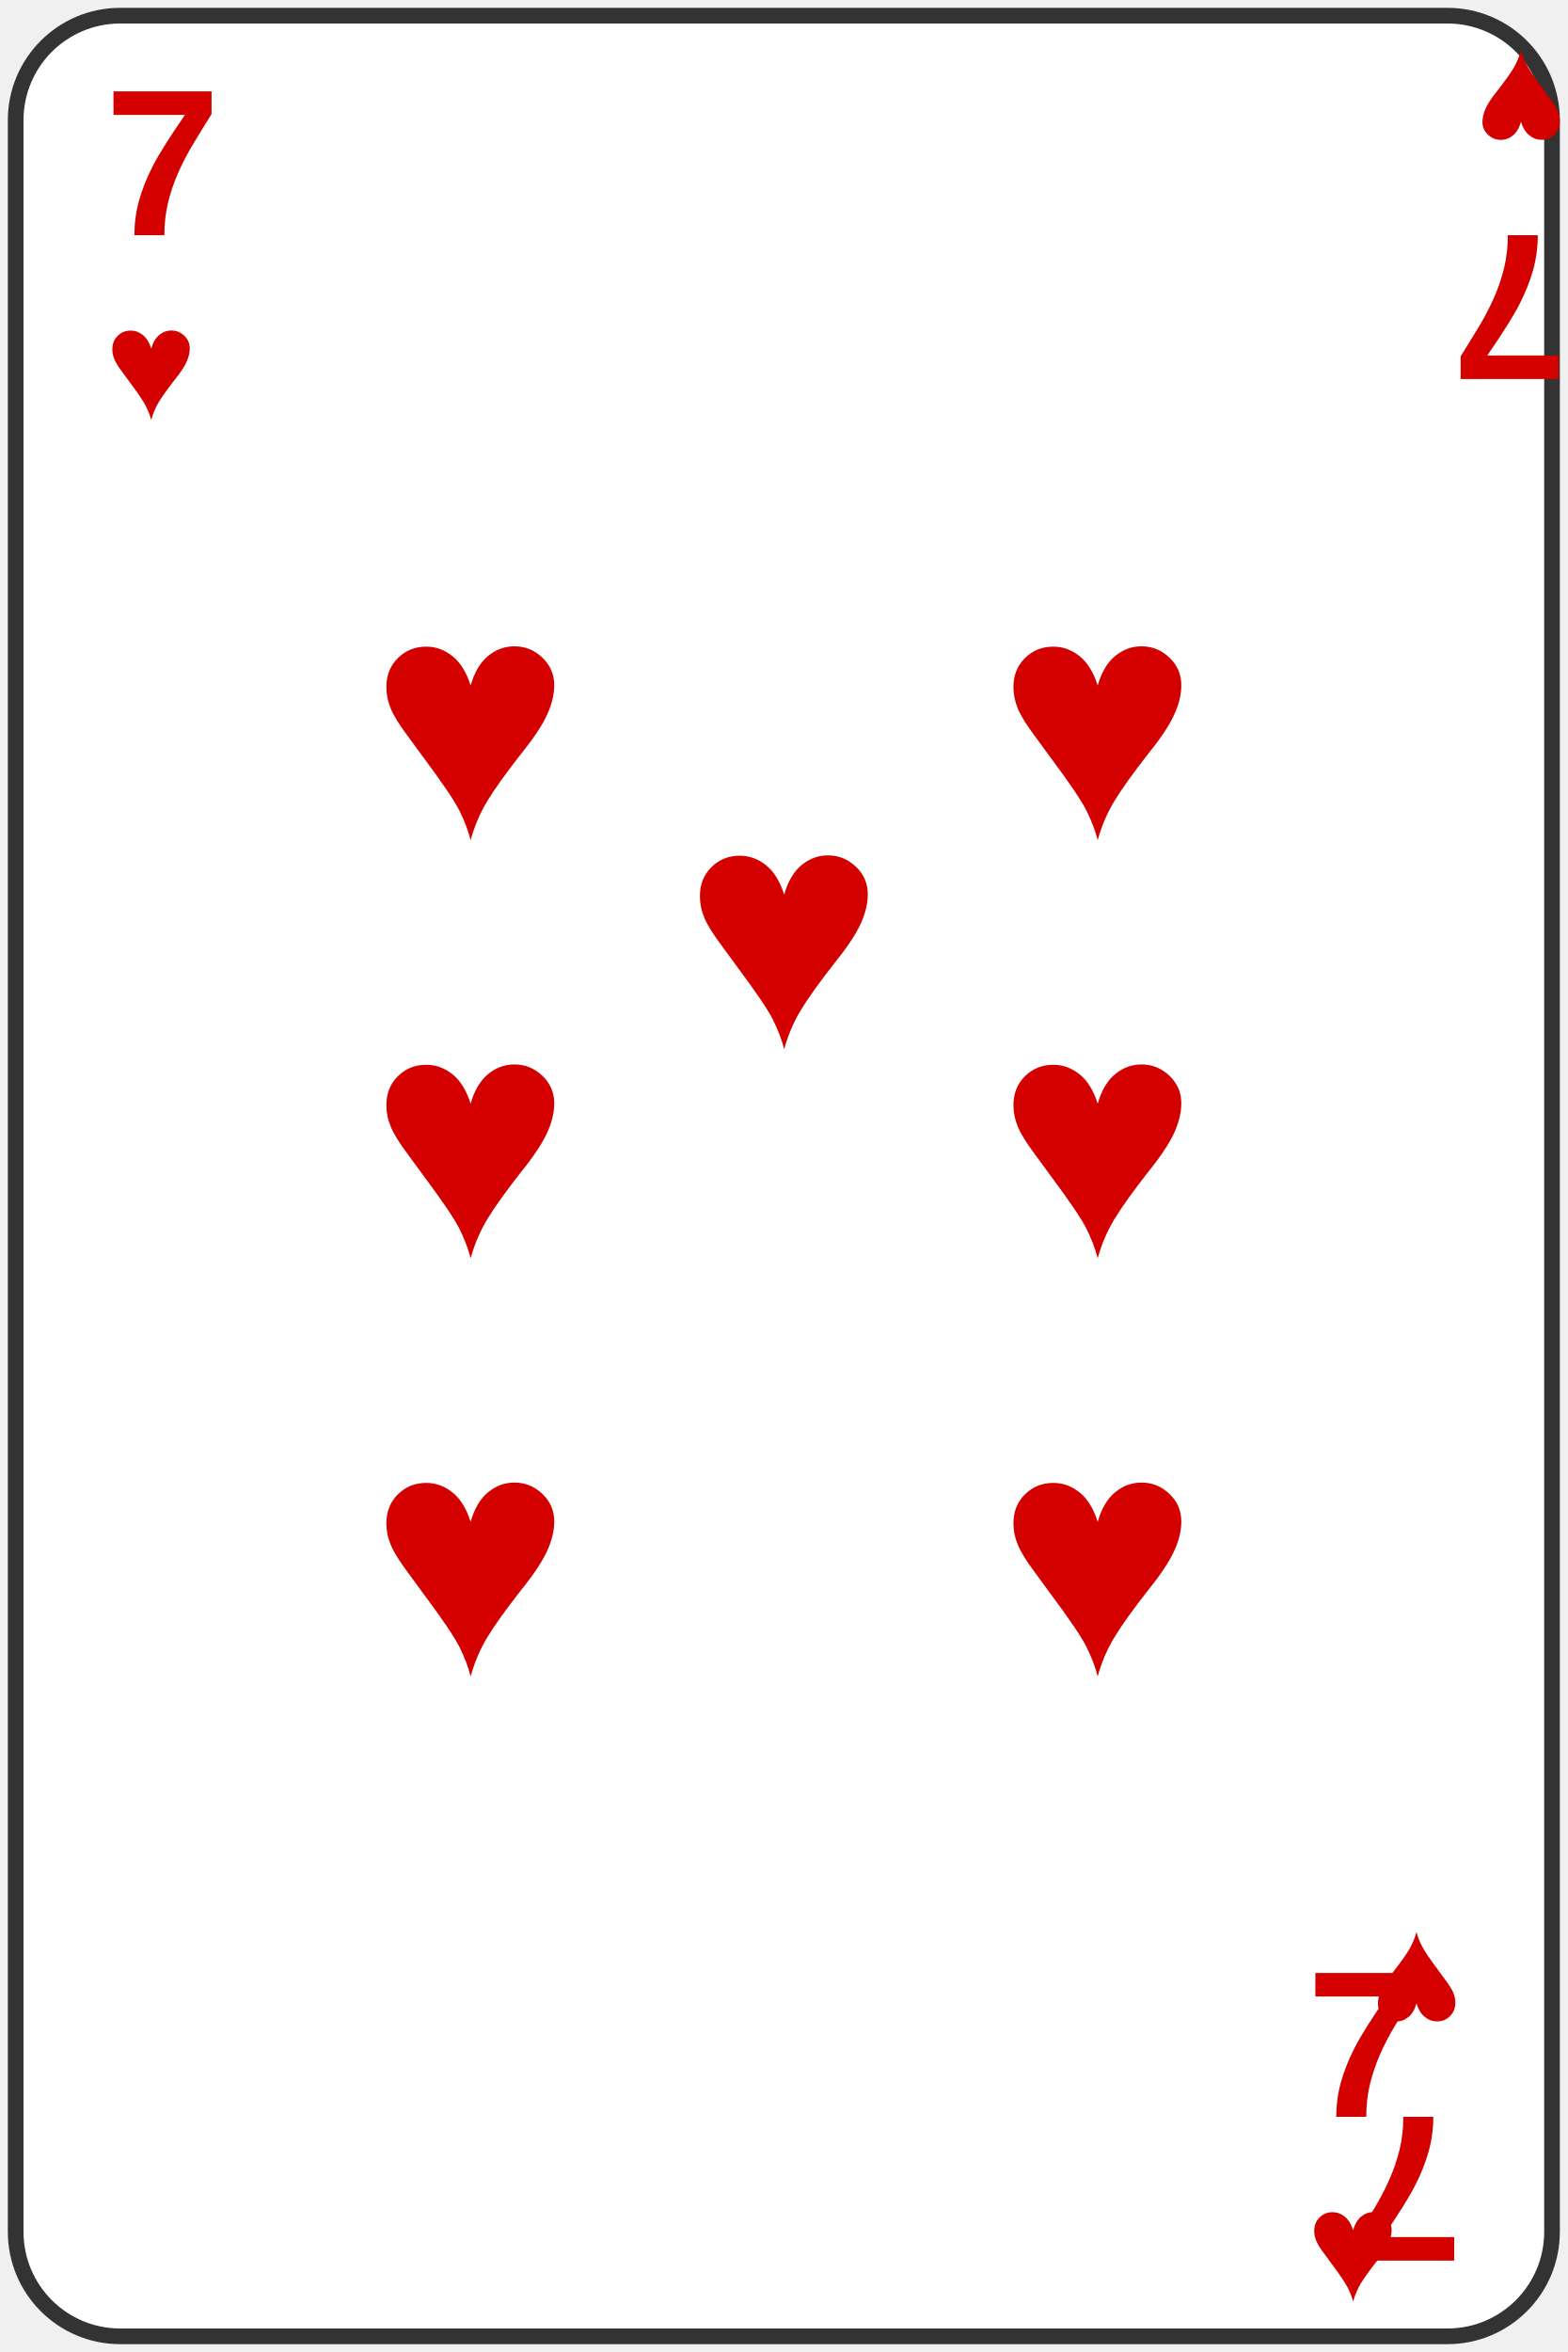
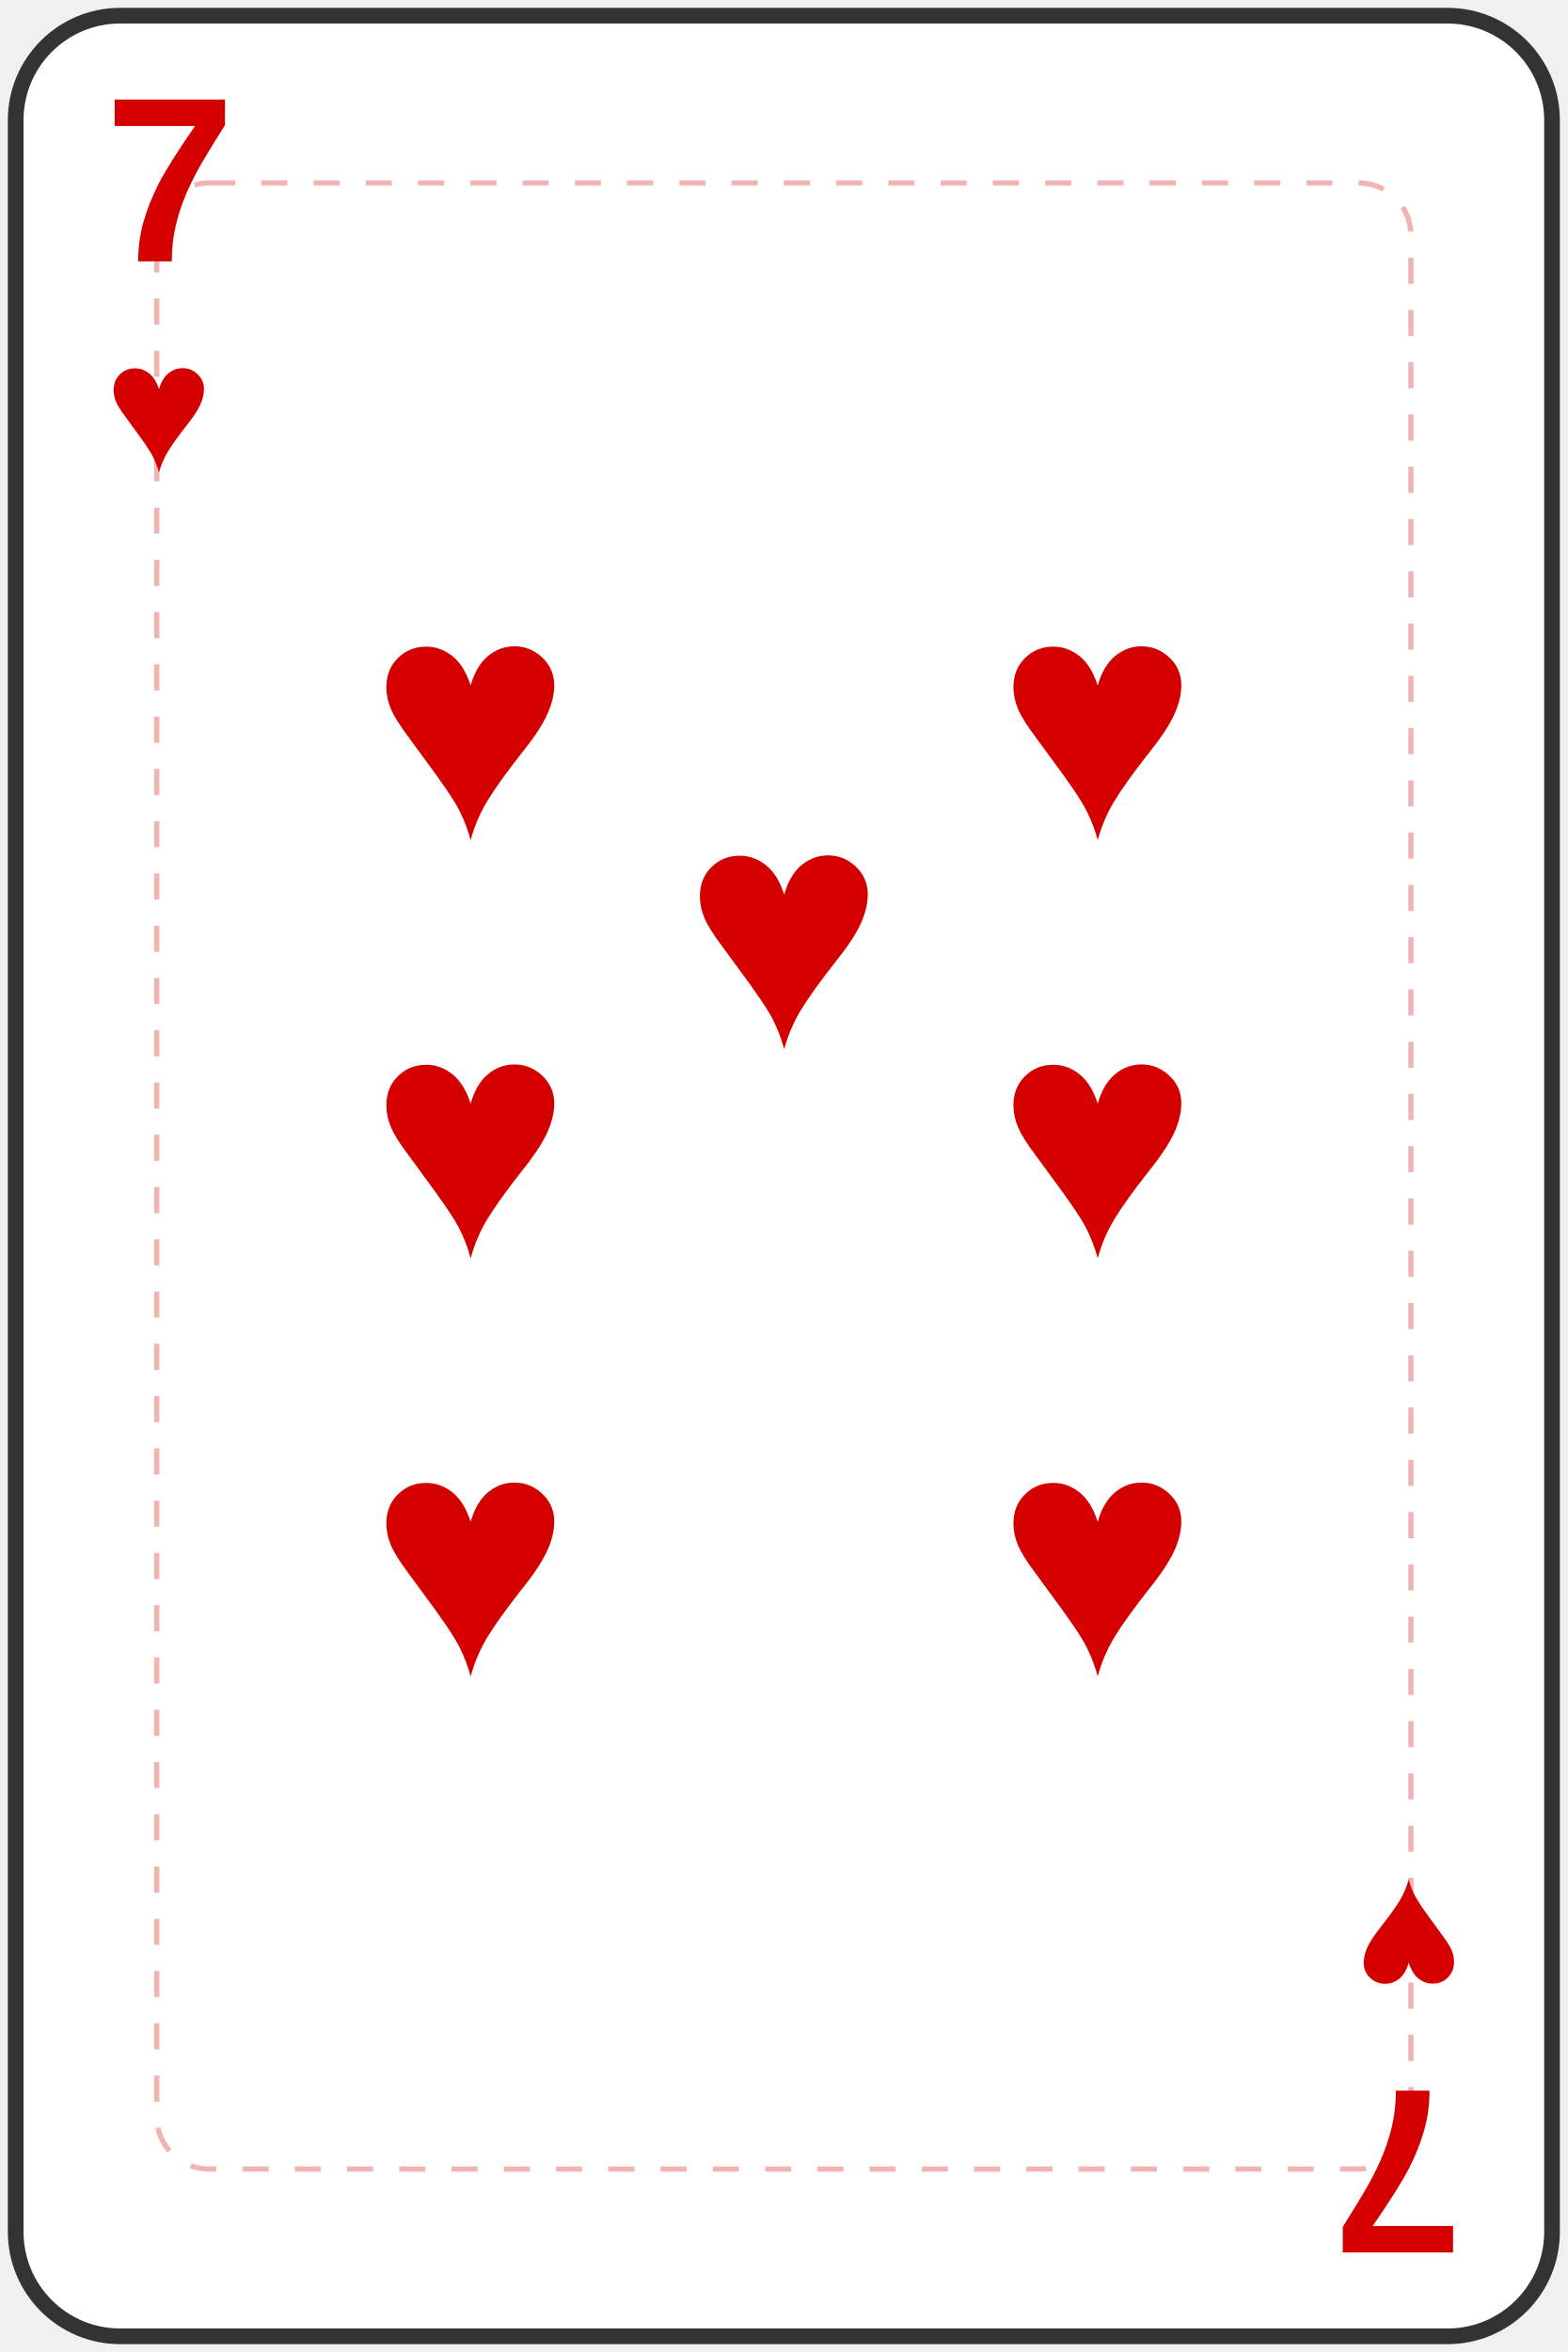
<svg xmlns="http://www.w3.org/2000/svg" width="300" height="450" viewBox="0 0 300 450">
  <rect width="294" height="444" x="3" y="3" rx="20" ry="20" fill="white" stroke="#333" stroke-width="3" />
+   <rect width="240" height="380" x="30" y="35" rx="10" ry="10" fill="none" stroke="#D40000" stroke-width="1" stroke-dasharray="5,5" opacity="0.3" />
  <g fill="#D40000">
-     <text x="20" y="45" font-size="40" font-weight="bold" font-family="Arial">7</text>
-     <text x="20" y="80" font-size="30" font-family="Arial">♥</text>
-   </g>
-   <g fill="#D40000" transform="rotate(180, 275, 45)">
-     <text x="250" y="45" font-size="40" font-weight="bold" font-family="Arial">7</text>
-     <text x="250" y="80" font-size="30" font-family="Arial">♥</text>
+     <text x="20" y="50" font-size="45" font-weight="bold" font-family="Arial">7</text>
+     <text x="20" y="90" font-size="35" font-family="Arial">♥</text>
  </g>
  <g fill="#D40000" transform="rotate(180, 150, 225)">
-     <text x="20" y="45" font-size="40" font-weight="bold" font-family="Arial">7</text>
-     <text x="20" y="80" font-size="30" font-family="Arial">♥</text>
-   </g>
-   <g fill="#D40000" transform="rotate(360, 275, 405)">
-     <text x="250" y="405" font-size="40" font-weight="bold" font-family="Arial">7</text>
-     <text x="250" y="440" font-size="30" font-family="Arial">♥</text>
+     <text x="20" y="50" font-size="45" font-weight="bold" font-family="Arial">7</text>
+     <text x="20" y="90" font-size="35" font-family="Arial">♥</text>
  </g>
  <text x="90" y="160" font-size="65" text-anchor="middle" fill="#D40000">♥</text>
  <text x="210" y="160" font-size="65" text-anchor="middle" fill="#D40000">♥</text>
  <text x="90" y="240" font-size="65" text-anchor="middle" fill="#D40000">♥</text>
  <text x="210" y="240" font-size="65" text-anchor="middle" fill="#D40000">♥</text>
  <text x="90" y="320" font-size="65" text-anchor="middle" fill="#D40000">♥</text>
  <text x="210" y="320" font-size="65" text-anchor="middle" fill="#D40000">♥</text>
  <text x="150" y="200" font-size="65" text-anchor="middle" fill="#D40000">♥</text>
</svg>
